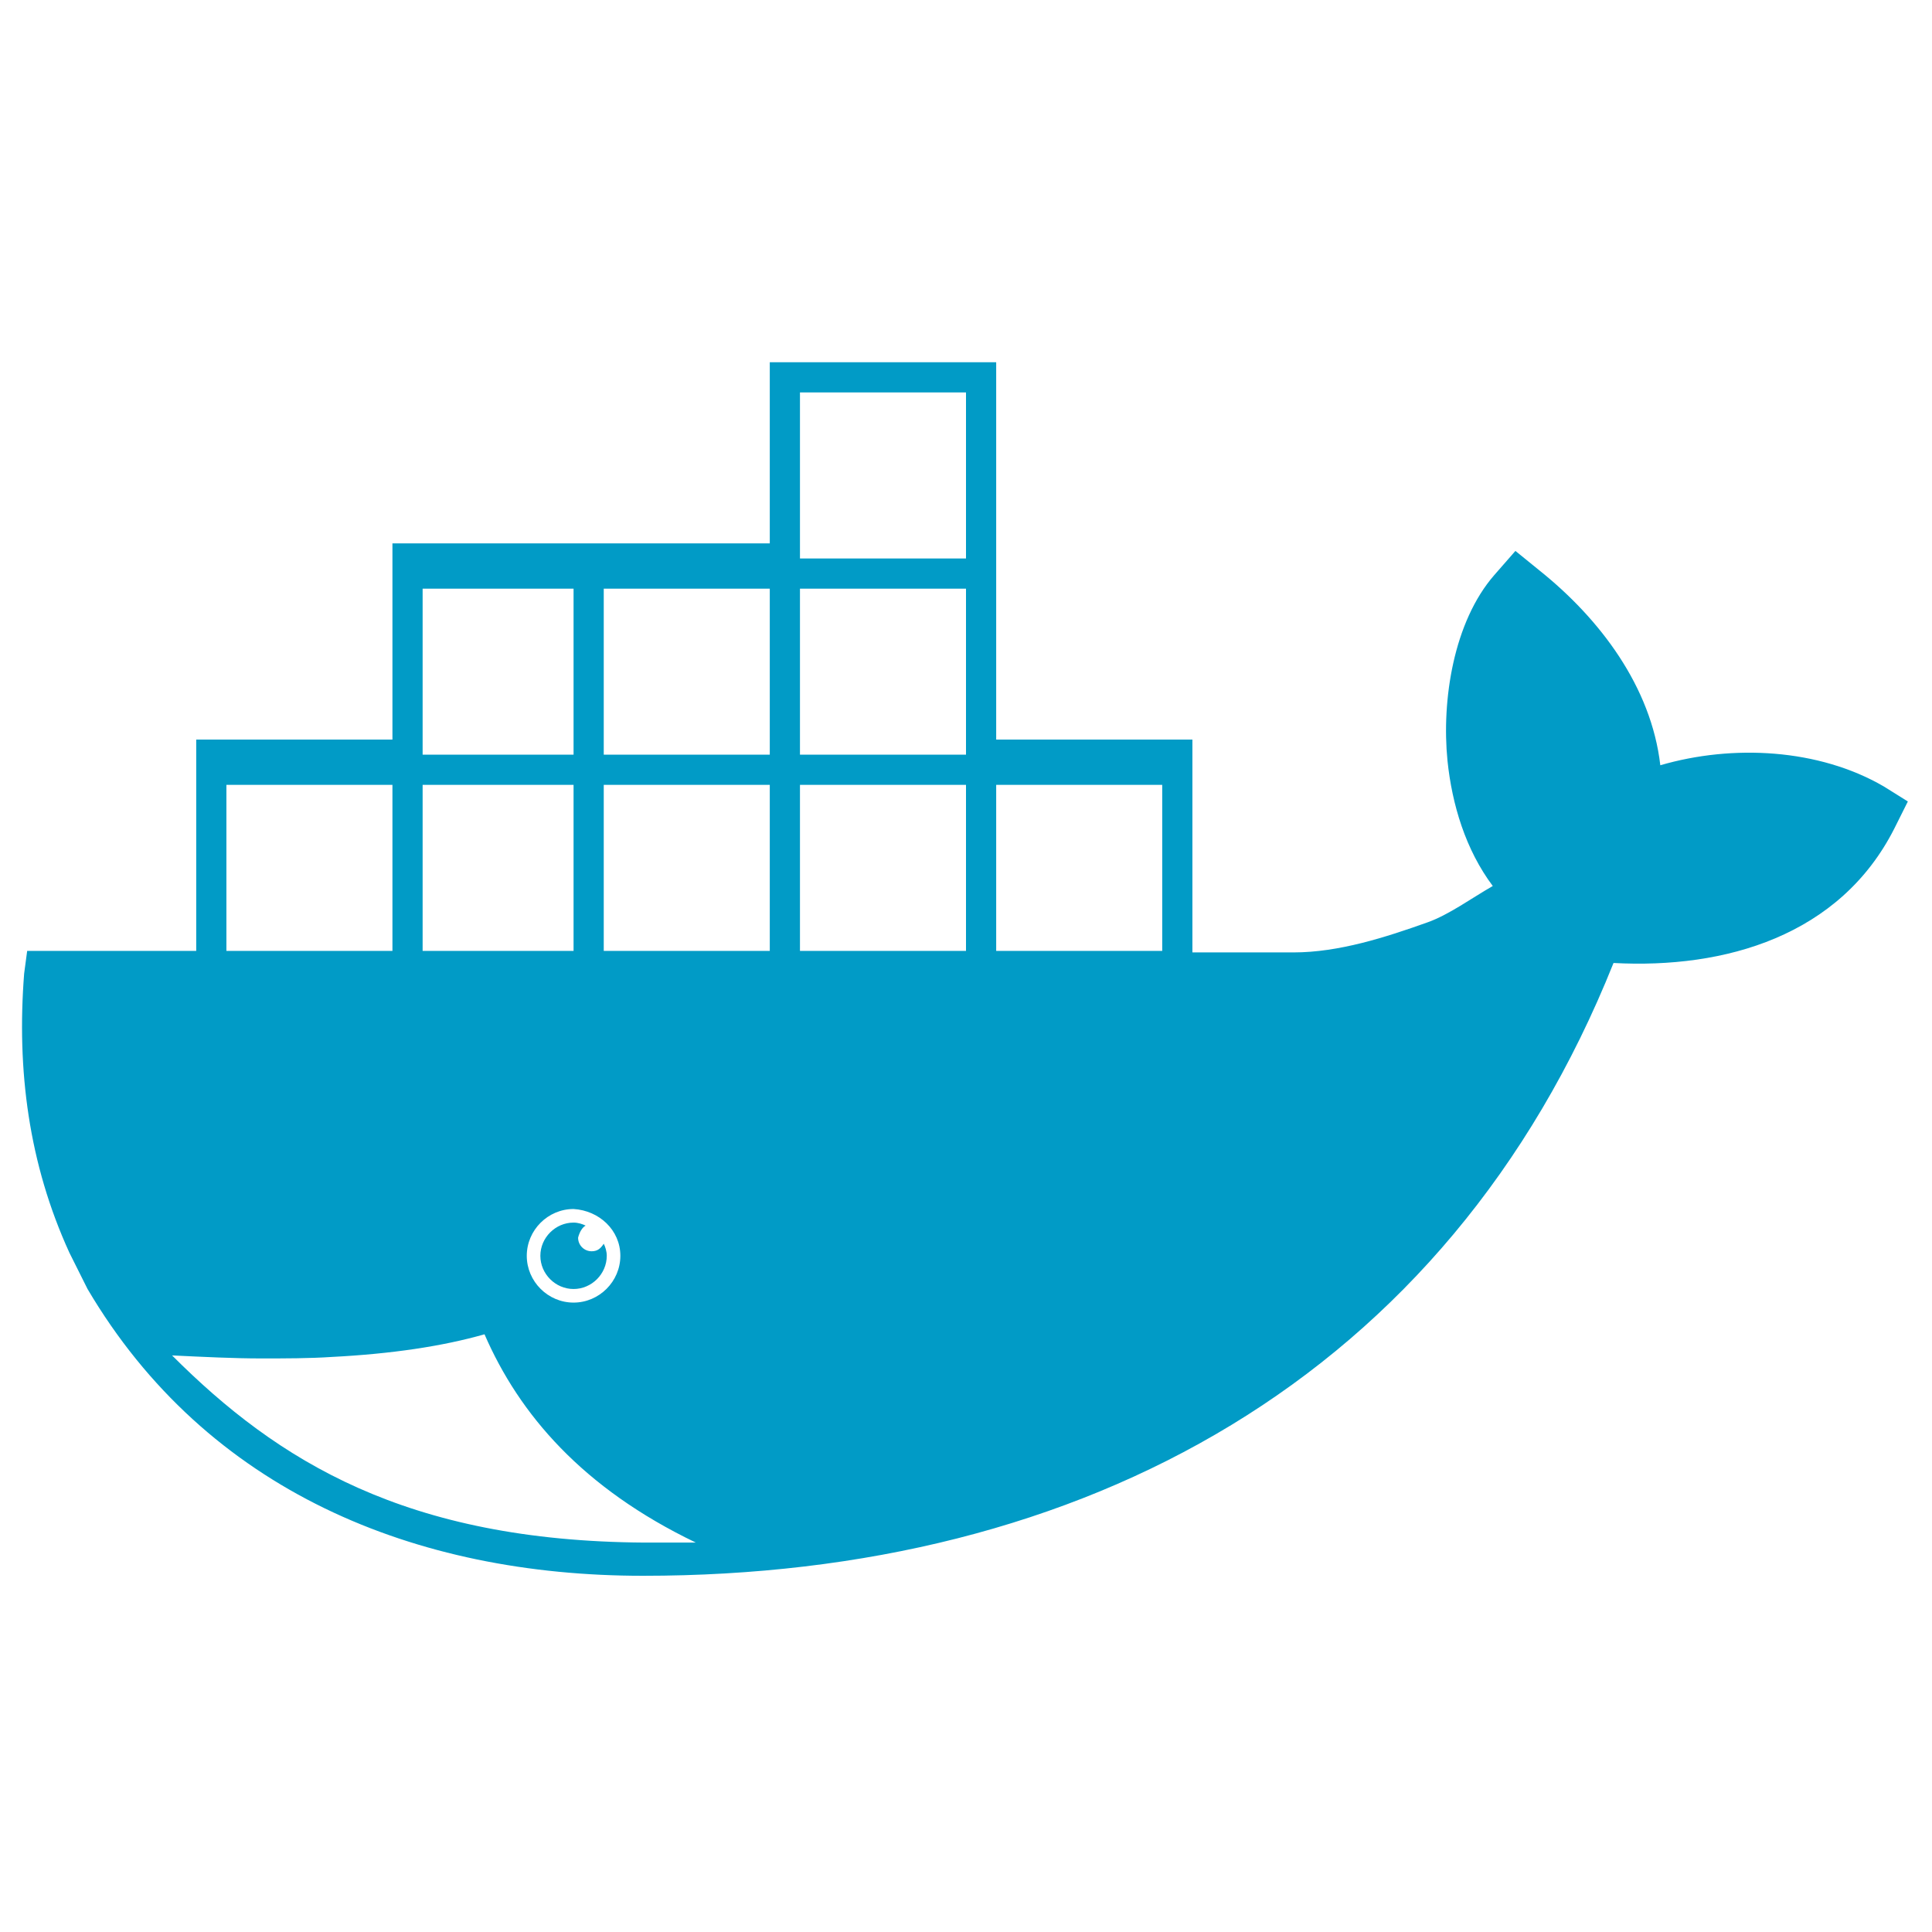
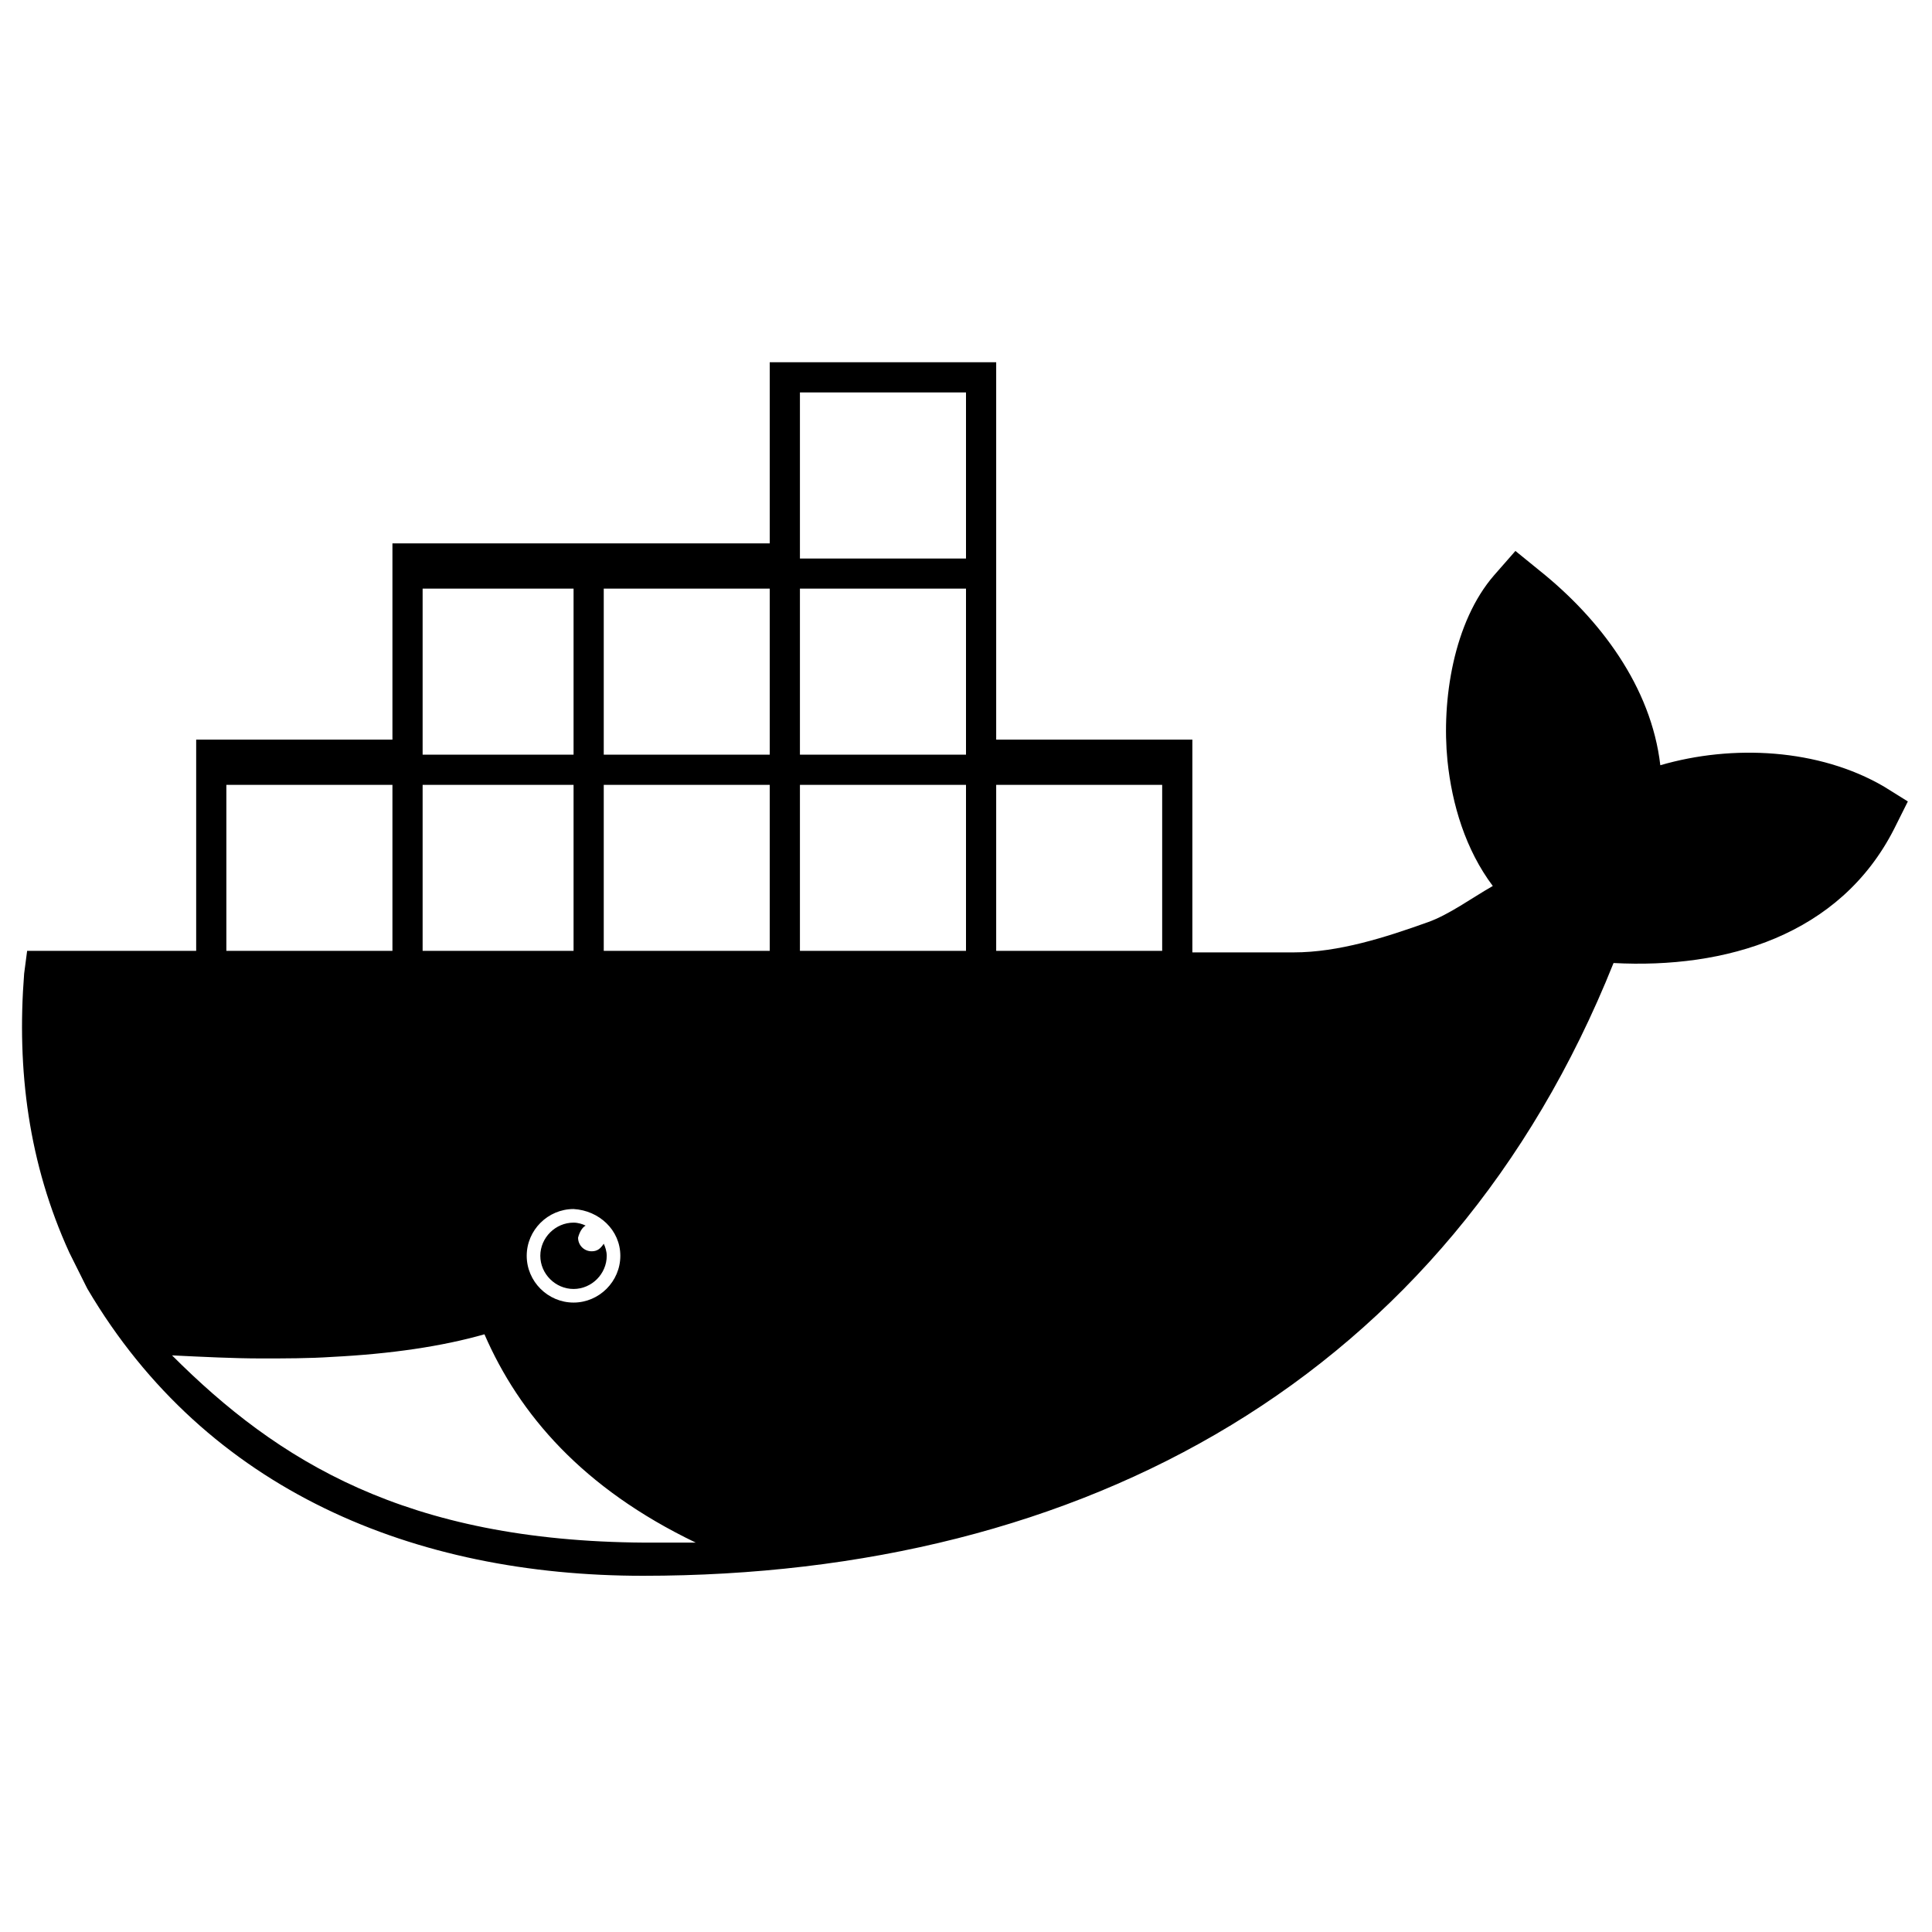
- <svg xmlns="http://www.w3.org/2000/svg" viewBox="0 0 128 128">
-   <path d="M124.8 52.1c-4.3-2.5-10-2.8-14.8-1.4-.6-5.2-4-9.7-8-12.9l-1.6-1.3-1.4 1.6c-2.7 3.1-3.5 8.3-3.1 12.3.3 2.9 1.2 5.9 3 8.3-1.4.8-2.9 1.9-4.3 2.4-2.8 1-5.9 2-8.9 2H79V49H66V24H51v12H26v13H13v14H1.8l-.2 1.5c-.5 6.4.3 12.6 3 18.5l1.1 2.2.1.2c7.9 13.4 21.7 19 36.8 19 29.2 0 53.3-13.1 64.3-40.6 7.4.4 15-1.8 18.6-8.9l.9-1.8-1.6-1zM28 39h10v11H28V39zm13.1 44.2c0 1.7-1.4 3.1-3.1 3.1-1.7 0-3.1-1.4-3.1-3.1 0-1.7 1.4-3.1 3.1-3.1 1.7.1 3.1 1.4 3.1 3.1zM28 52h10v11H28V52zm-13 0h11v11H15V52zm27.7 50.2c-15.8-.1-24.3-5.4-31.3-12.4 2.1.1 4.1.2 5.9.2 1.6 0 3.2 0 4.7-.1 3.9-.2 7.3-.7 10.1-1.5 2.3 5.3 6.5 10.2 14 13.8h-3.4zM51 63H40V52h11v11zm0-13H40V39h11v11zm13 13H53V52h11v11zm0-13H53V39h11v11zm0-13H53V26h11v11zm13 26H66V52h11v11zM38.8 81.2c-.2-.1-.5-.2-.8-.2-1.2 0-2.2 1-2.2 2.2 0 1.2 1 2.2 2.2 2.2s2.2-1 2.2-2.2c0-.3-.1-.6-.2-.8-.2.3-.4.5-.8.5-.5 0-.9-.4-.9-.9.1-.4.3-.7.5-.8z" fill="#019BC6" />
+ <svg xmlns="http://www.w3.org/2000/svg" width="24" height="24" viewBox="0 0 24 24" fill="none">
+   <path d="M23.4 9.769C22.593 9.3 21.525 9.244 20.625 9.506C20.512 8.531 19.875 7.688 19.125 7.088L18.825 6.844L18.562 7.144C18.056 7.725 17.906 8.7 17.981 9.45C18.037 9.994 18.206 10.556 18.544 11.006C18.281 11.156 18 11.363 17.737 11.456C17.212 11.644 16.631 11.831 16.069 11.831H14.812V9.188H12.375V4.5H9.562V6.75H4.875V9.188H2.437V11.812H0.337L0.3 12.094C0.206 13.294 0.356 14.456 0.862 15.562L1.068 15.975L1.087 16.012C2.568 18.525 5.156 19.575 7.987 19.575C13.462 19.575 17.981 17.119 20.044 11.963C21.431 12.037 22.856 11.625 23.531 10.294L23.7 9.956L23.4 9.769V9.769ZM5.25 7.312H7.125V9.375H5.25V7.312ZM7.706 15.6C7.706 15.919 7.443 16.181 7.125 16.181C6.806 16.181 6.543 15.919 6.543 15.6C6.543 15.281 6.806 15.019 7.125 15.019C7.443 15.037 7.706 15.281 7.706 15.6ZM5.25 9.75H7.125V11.812H5.25V9.75ZM2.812 9.75H4.875V11.812H2.812V9.75ZM8.006 19.163C5.043 19.144 3.45 18.15 2.137 16.837C2.531 16.856 2.906 16.875 3.243 16.875C3.543 16.875 3.843 16.875 4.125 16.856C4.856 16.819 5.493 16.725 6.018 16.575C6.45 17.569 7.237 18.488 8.643 19.163H8.006ZM9.562 11.812H7.5V9.75H9.562V11.812ZM9.562 9.375H7.5V7.312H9.562V9.375ZM12 11.812H9.937V9.75H12V11.812ZM12 9.375H9.937V7.312H12V9.375ZM12 6.938H9.937V4.875H12V6.938ZM14.437 11.812H12.375V9.75H14.437V11.812ZM7.275 15.225C7.237 15.206 7.181 15.188 7.125 15.188C6.9 15.188 6.712 15.375 6.712 15.6C6.712 15.825 6.9 16.012 7.125 16.012C7.35 16.012 7.537 15.825 7.537 15.6C7.537 15.544 7.518 15.488 7.5 15.45C7.462 15.506 7.425 15.544 7.35 15.544C7.256 15.544 7.181 15.469 7.181 15.375C7.2 15.3 7.237 15.244 7.275 15.225V15.225Z" fill="black" />
</svg>
